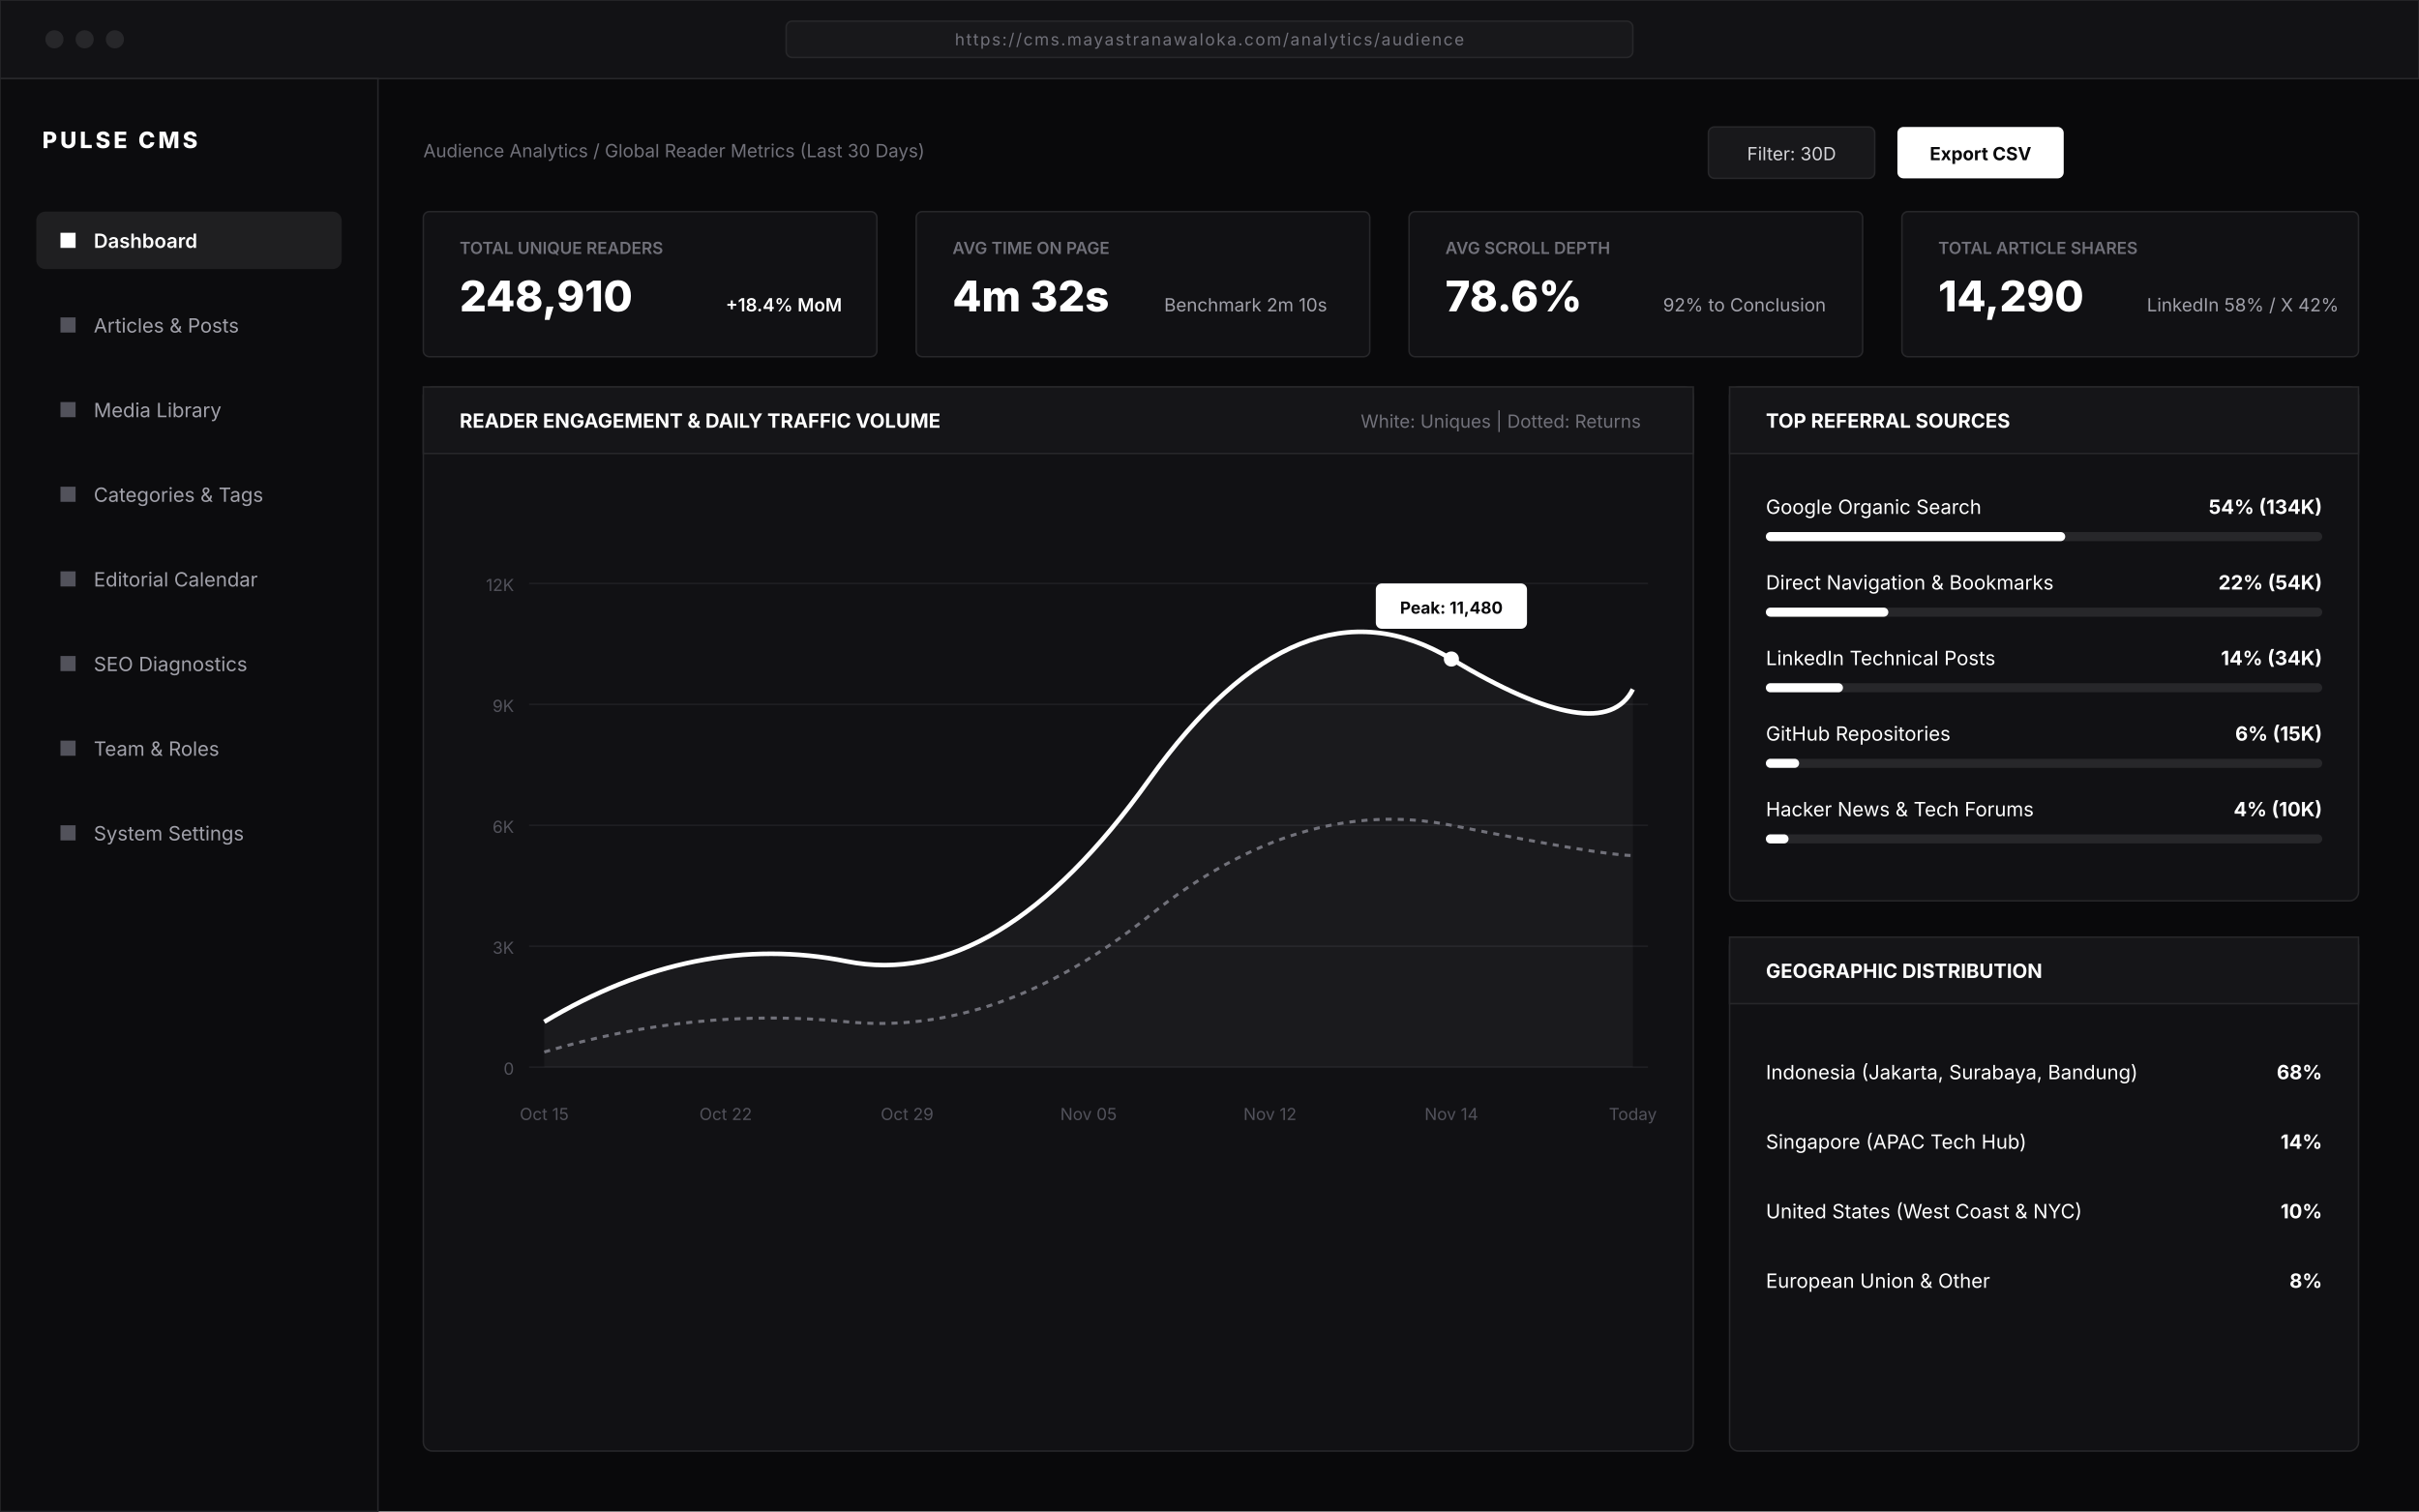
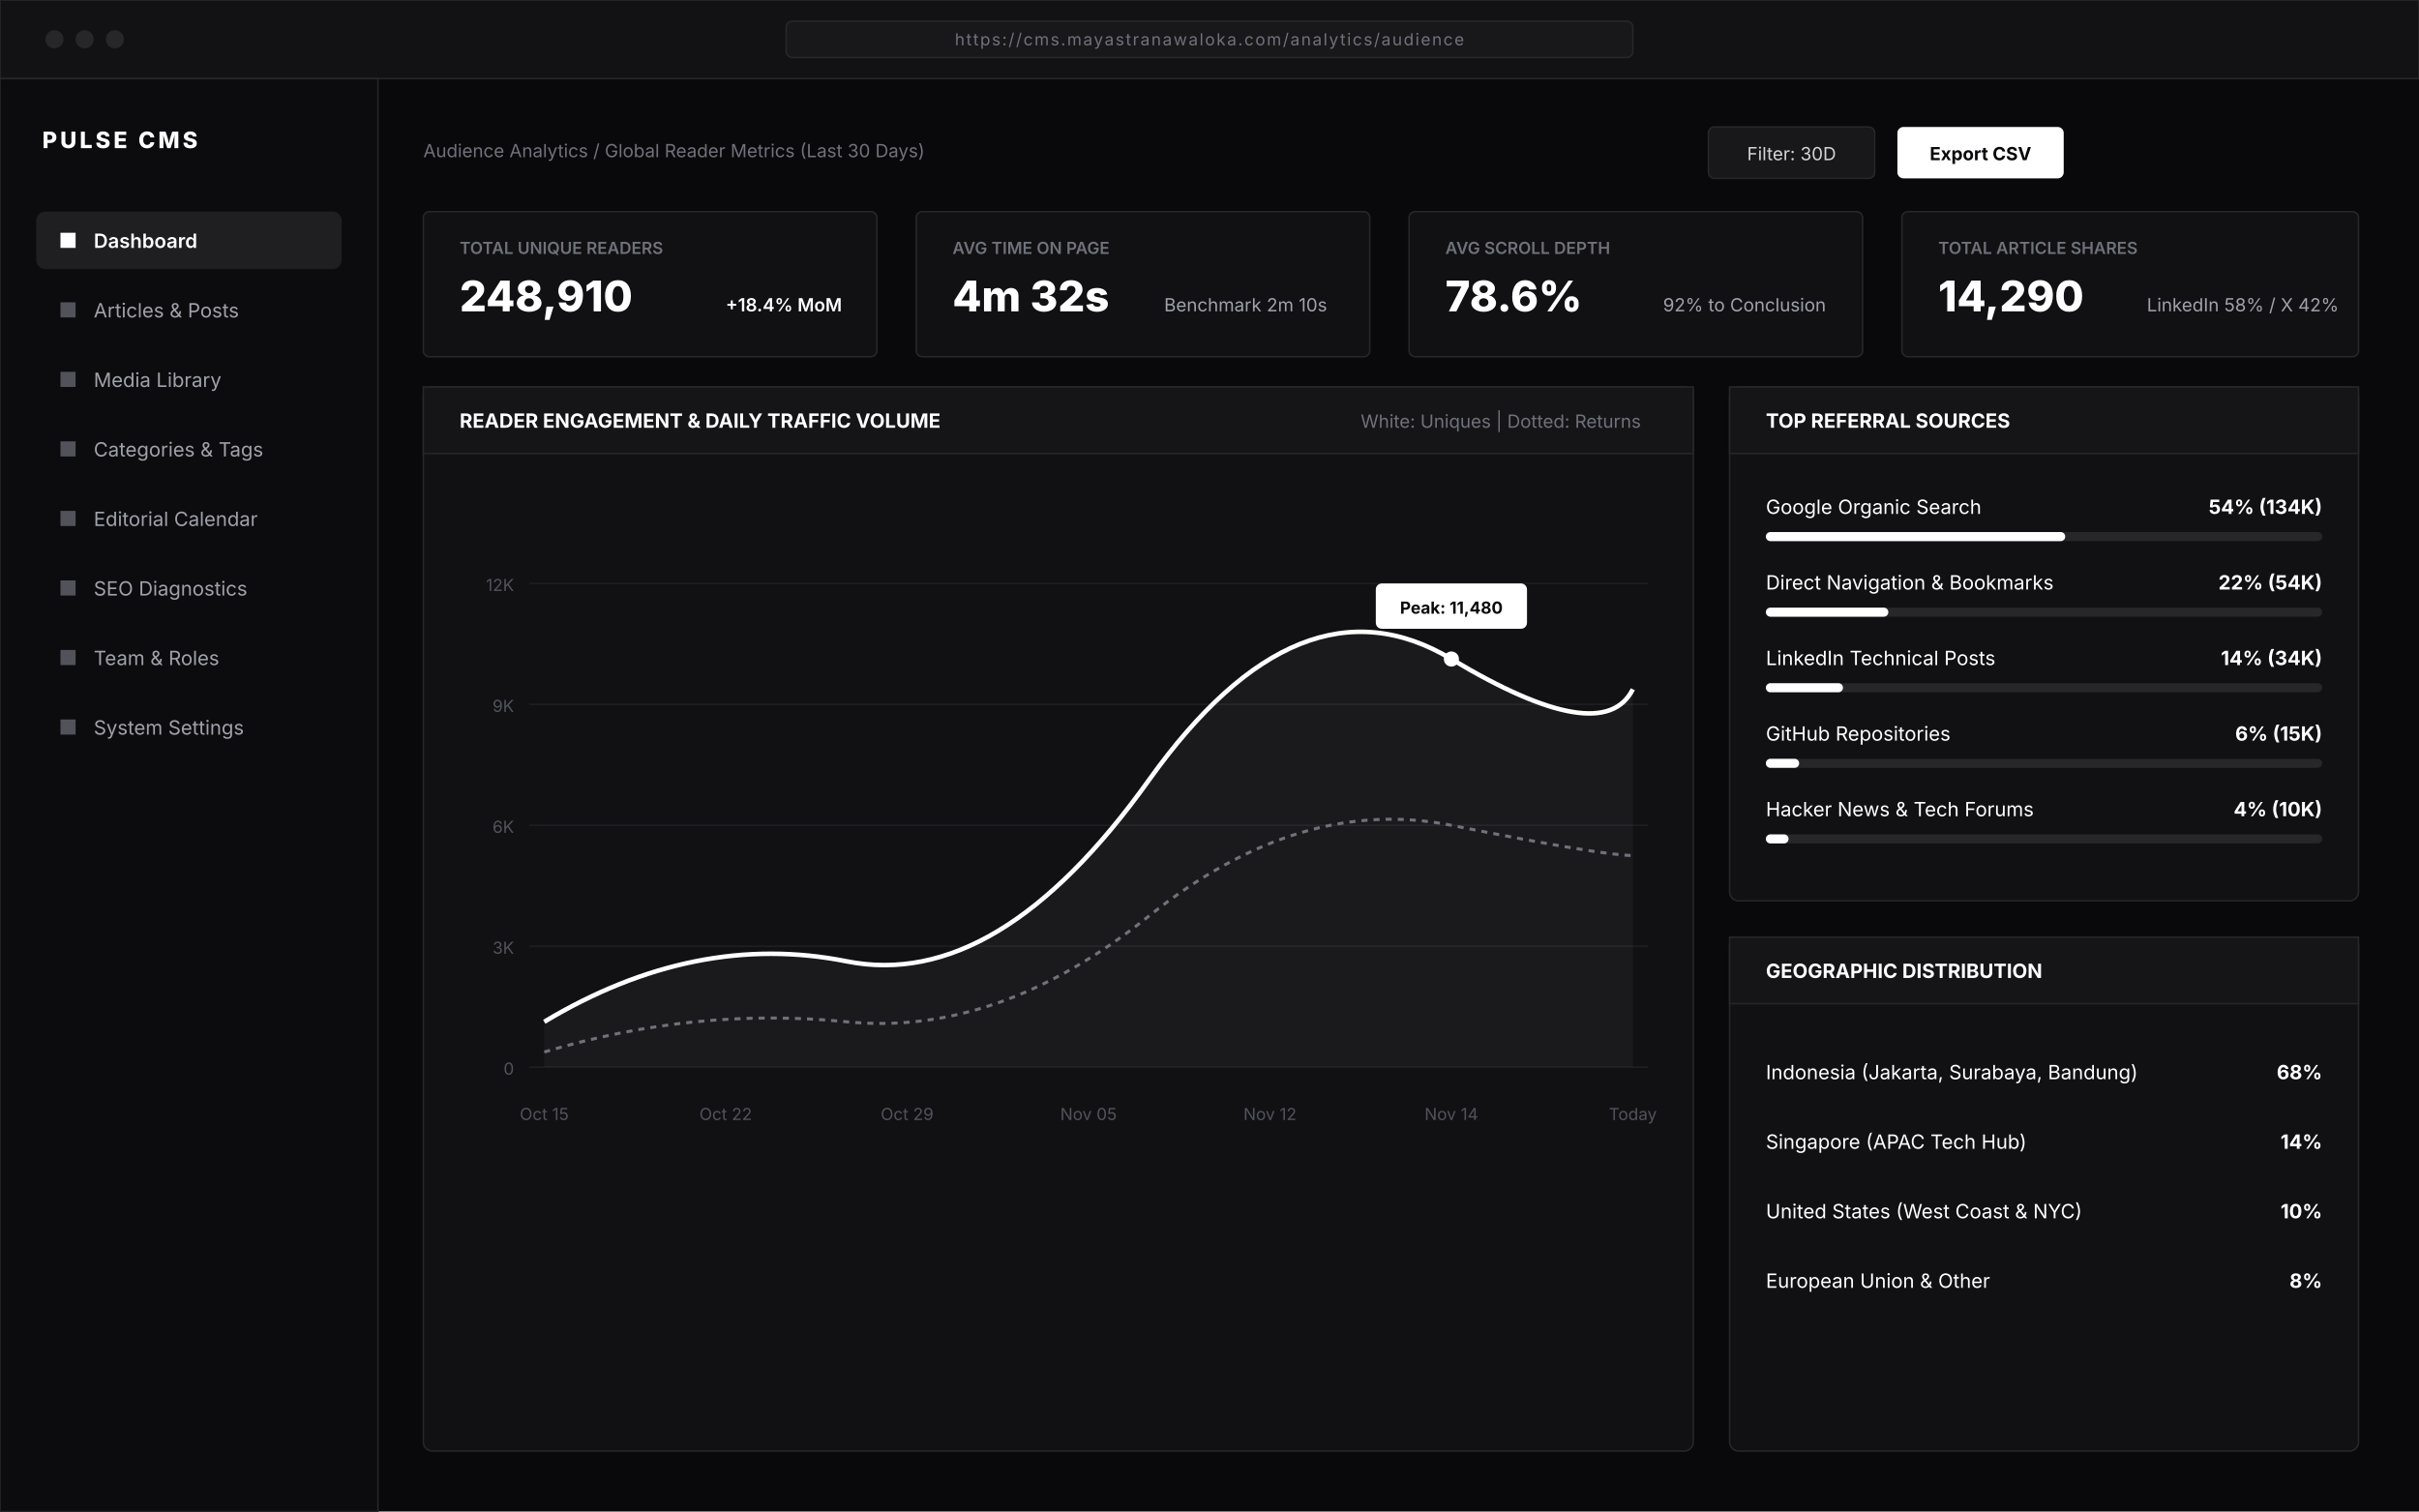
<svg xmlns="http://www.w3.org/2000/svg" viewBox="0 0 1600 1000" width="1600" height="1000" fill="none">
  <rect width="1600" height="1000" fill="#09090b" />
  <rect width="1600" height="52" fill="#121215" stroke="#27272a" stroke-width="1" />
  <circle cx="36" cy="26" r="6" fill="#27272a" />
  <circle cx="56" cy="26" r="6" fill="#27272a" />
  <circle cx="76" cy="26" r="6" fill="#27272a" />
  <rect x="520" y="14" width="560" height="24" rx="4" fill="#18181b" stroke="#27272a" stroke-width="1" />
  <text x="800" y="30" fill="#71717a" font-family="-apple-system, BlinkMacSystemFont, sans-serif" font-size="11" text-anchor="middle" letter-spacing="1">https://cms.mayastranawaloka.com/analytics/audience</text>
  <rect x="0" y="52" width="250" height="948" fill="#0c0c0e" stroke="#27272a" stroke-width="1" />
  <text x="28" y="98" fill="#ffffff" font-family="-apple-system, BlinkMacSystemFont, sans-serif" font-size="15" font-weight="800" letter-spacing="2">PULSE CMS</text>
  <g transform="translate(24, 140)">
    <rect x="0" y="0" width="202" height="38" rx="6" fill="#ffffff" fill-opacity="0.08" />
    <rect x="16" y="14" width="10" height="10" fill="#ffffff" />
    <text x="38" y="24" fill="#ffffff" font-family="-apple-system, BlinkMacSystemFont, sans-serif" font-size="13" font-weight="600">Dashboard</text>
-     <rect x="16" y="70" width="10" height="10" fill="#52525b" />
-     <text x="38" y="80" fill="#a1a1aa" font-family="-apple-system, BlinkMacSystemFont, sans-serif" font-size="13">Articles &amp; Posts</text>
-     <rect x="16" y="126" width="10" height="10" fill="#52525b" />
-     <text x="38" y="136" fill="#a1a1aa" font-family="-apple-system, BlinkMacSystemFont, sans-serif" font-size="13">Media Library</text>
-     <rect x="16" y="182" width="10" height="10" fill="#52525b" />
-     <text x="38" y="192" fill="#a1a1aa" font-family="-apple-system, BlinkMacSystemFont, sans-serif" font-size="13">Categories &amp; Tags</text>
-     <rect x="16" y="238" width="10" height="10" fill="#52525b" />
-     <text x="38" y="248" fill="#a1a1aa" font-family="-apple-system, BlinkMacSystemFont, sans-serif" font-size="13">Editorial Calendar</text>
-     <rect x="16" y="294" width="10" height="10" fill="#52525b" />
-     <text x="38" y="304" fill="#a1a1aa" font-family="-apple-system, BlinkMacSystemFont, sans-serif" font-size="13">SEO Diagnostics</text>
-     <rect x="16" y="350" width="10" height="10" fill="#52525b" />
-     <text x="38" y="360" fill="#a1a1aa" font-family="-apple-system, BlinkMacSystemFont, sans-serif" font-size="13">Team &amp; Roles</text>
-     <rect x="16" y="406" width="10" height="10" fill="#52525b" />
-     <text x="38" y="416" fill="#a1a1aa" font-family="-apple-system, BlinkMacSystemFont, sans-serif" font-size="13">System Settings</text>
+     <rect x="16" y="60" width="10" height="10" fill="#52525b" />
+     <text x="38" y="70" fill="#a1a1aa" font-family="-apple-system, BlinkMacSystemFont, sans-serif" font-size="13">Articles &amp; Posts</text>
+     <rect x="16" y="106" width="10" height="10" fill="#52525b" />
+     <text x="38" y="116" fill="#a1a1aa" font-family="-apple-system, BlinkMacSystemFont, sans-serif" font-size="13">Media Library</text>
+     <rect x="16" y="152" width="10" height="10" fill="#52525b" />
+     <text x="38" y="162" fill="#a1a1aa" font-family="-apple-system, BlinkMacSystemFont, sans-serif" font-size="13">Categories &amp; Tags</text>
+     <rect x="16" y="198" width="10" height="10" fill="#52525b" />
+     <text x="38" y="208" fill="#a1a1aa" font-family="-apple-system, BlinkMacSystemFont, sans-serif" font-size="13">Editorial Calendar</text>
+     <rect x="16" y="244" width="10" height="10" fill="#52525b" />
+     <text x="38" y="254" fill="#a1a1aa" font-family="-apple-system, BlinkMacSystemFont, sans-serif" font-size="13">SEO Diagnostics</text>
+     <rect x="16" y="290" width="10" height="10" fill="#52525b" />
+     <text x="38" y="300" fill="#a1a1aa" font-family="-apple-system, BlinkMacSystemFont, sans-serif" font-size="13">Team &amp; Roles</text>
+     <rect x="16" y="336" width="10" height="10" fill="#52525b" />
+     <text x="38" y="346" fill="#a1a1aa" font-family="-apple-system, BlinkMacSystemFont, sans-serif" font-size="13">System Settings</text>
  </g>
  <g transform="translate(280, 80)">
    <text x="0" y="24" fill="#71717a" font-family="-apple-system, BlinkMacSystemFont, sans-serif" font-size="12">Audience Analytics / Global Reader Metrics (Last 30 Days)</text>
    <rect x="850" y="4" width="110" height="34" rx="4" fill="#18181b" stroke="#27272a" stroke-width="1" />
    <text x="905" y="26" fill="#d4d4d8" font-family="-apple-system, BlinkMacSystemFont, sans-serif" font-size="12" text-anchor="middle">Filter: 30D</text>
    <rect x="975" y="4" width="110" height="34" rx="4" fill="#ffffff" />
    <text x="1030" y="26" fill="#09090b" font-family="-apple-system, BlinkMacSystemFont, sans-serif" font-size="12" font-weight="700" text-anchor="middle">Export CSV</text>
  </g>
  <g transform="translate(280, 140)">
    <g transform="translate(0, 0)">
      <rect x="0" y="0" width="300" height="96" rx="4" fill="#111114" stroke="#27272a" stroke-width="1" />
      <text x="24" y="28" fill="#71717a" font-family="-apple-system, BlinkMacSystemFont, sans-serif" font-size="11" font-weight="600">TOTAL UNIQUE READERS</text>
      <text x="24" y="66" fill="#ffffff" font-family="-apple-system, BlinkMacSystemFont, sans-serif" font-size="28" font-weight="800">248,910</text>
      <text x="200" y="66" fill="#ffffff" font-family="-apple-system, BlinkMacSystemFont, sans-serif" font-size="12" font-weight="600">+18.4% MoM</text>
      <rect x="326" y="0" width="300" height="96" rx="4" fill="#111114" stroke="#27272a" stroke-width="1" />
      <text x="350" y="28" fill="#71717a" font-family="-apple-system, BlinkMacSystemFont, sans-serif" font-size="11" font-weight="600">AVG TIME ON PAGE</text>
      <text x="350" y="66" fill="#ffffff" font-family="-apple-system, BlinkMacSystemFont, sans-serif" font-size="28" font-weight="800">4m 32s</text>
      <text x="490" y="66" fill="#a1a1aa" font-family="-apple-system, BlinkMacSystemFont, sans-serif" font-size="12">Benchmark 2m 10s</text>
      <rect x="652" y="0" width="300" height="96" rx="4" fill="#111114" stroke="#27272a" stroke-width="1" />
      <text x="676" y="28" fill="#71717a" font-family="-apple-system, BlinkMacSystemFont, sans-serif" font-size="11" font-weight="600">AVG SCROLL DEPTH</text>
      <text x="676" y="66" fill="#ffffff" font-family="-apple-system, BlinkMacSystemFont, sans-serif" font-size="28" font-weight="800">78.6%</text>
      <text x="820" y="66" fill="#a1a1aa" font-family="-apple-system, BlinkMacSystemFont, sans-serif" font-size="12">92% to Conclusion</text>
      <rect x="978" y="0" width="302" height="96" rx="4" fill="#111114" stroke="#27272a" stroke-width="1" />
      <text x="1002" y="28" fill="#71717a" font-family="-apple-system, BlinkMacSystemFont, sans-serif" font-size="11" font-weight="600">TOTAL ARTICLE SHARES</text>
      <text x="1002" y="66" fill="#ffffff" font-family="-apple-system, BlinkMacSystemFont, sans-serif" font-size="28" font-weight="800">14,290</text>
      <text x="1140" y="66" fill="#a1a1aa" font-family="-apple-system, BlinkMacSystemFont, sans-serif" font-size="12">LinkedIn 58% / X 42%</text>
    </g>
    <g transform="translate(0, 116)">
      <rect x="0" y="0" width="840" height="704" rx="6" fill="#111114" stroke="#27272a" stroke-width="1" />
      <rect x="0" y="0" width="840" height="44" fill="#151518" stroke="#27272a" stroke-width="1" />
      <text x="24" y="27" fill="#ffffff" font-family="-apple-system, BlinkMacSystemFont, sans-serif" font-size="13" font-weight="700">READER ENGAGEMENT &amp; DAILY TRAFFIC VOLUME</text>
      <text x="620" y="27" fill="#71717a" font-family="-apple-system, BlinkMacSystemFont, sans-serif" font-size="12">White: Uniques | Dotted: Returns</text>
      <g transform="translate(30, 80)">
        <line x1="40" y1="50" x2="780" y2="50" stroke="#1f1f23" stroke-width="1" />
        <line x1="40" y1="130" x2="780" y2="130" stroke="#1f1f23" stroke-width="1" />
        <line x1="40" y1="210" x2="780" y2="210" stroke="#1f1f23" stroke-width="1" />
        <line x1="40" y1="290" x2="780" y2="290" stroke="#1f1f23" stroke-width="1" />
        <line x1="40" y1="370" x2="780" y2="370" stroke="#1f1f23" stroke-width="1" />
        <text x="30" y="55" fill="#52525b" font-family="-apple-system, BlinkMacSystemFont, sans-serif" font-size="11" text-anchor="end">12K</text>
        <text x="30" y="135" fill="#52525b" font-family="-apple-system, BlinkMacSystemFont, sans-serif" font-size="11" text-anchor="end">9K</text>
        <text x="30" y="215" fill="#52525b" font-family="-apple-system, BlinkMacSystemFont, sans-serif" font-size="11" text-anchor="end">6K</text>
        <text x="30" y="295" fill="#52525b" font-family="-apple-system, BlinkMacSystemFont, sans-serif" font-size="11" text-anchor="end">3K</text>
        <text x="30" y="375" fill="#52525b" font-family="-apple-system, BlinkMacSystemFont, sans-serif" font-size="11" text-anchor="end">0</text>
        <path d="M 50 340 Q 150 280 250 300 T 450 180 T 650 100 T 770 120 L 770 370 L 50 370 Z" fill="#ffffff" fill-opacity="0.04" />
        <path d="M 50 340 Q 150 280 250 300 T 450 180 T 650 100 T 770 120" stroke="#ffffff" stroke-width="3" fill="none" />
        <path d="M 50 360 Q 150 330 250 340 T 450 270 T 650 210 T 770 230" stroke="#71717a" stroke-width="2" stroke-dasharray="4 4" fill="none" />
        <circle cx="650" cy="100" r="5" fill="#ffffff" />
        <rect x="600" y="50" width="100" height="30" rx="4" fill="#ffffff" />
        <text x="650" y="70" fill="#09090b" font-family="-apple-system, BlinkMacSystemFont, sans-serif" font-size="11" font-weight="700" text-anchor="middle">Peak: 11,480</text>
        <text x="50" y="405" fill="#52525b" font-family="-apple-system, BlinkMacSystemFont, sans-serif" font-size="11" text-anchor="middle">Oct 15</text>
        <text x="170" y="405" fill="#52525b" font-family="-apple-system, BlinkMacSystemFont, sans-serif" font-size="11" text-anchor="middle">Oct 22</text>
        <text x="290" y="405" fill="#52525b" font-family="-apple-system, BlinkMacSystemFont, sans-serif" font-size="11" text-anchor="middle">Oct 29</text>
        <text x="410" y="405" fill="#52525b" font-family="-apple-system, BlinkMacSystemFont, sans-serif" font-size="11" text-anchor="middle">Nov 05</text>
        <text x="530" y="405" fill="#52525b" font-family="-apple-system, BlinkMacSystemFont, sans-serif" font-size="11" text-anchor="middle">Nov 12</text>
        <text x="650" y="405" fill="#52525b" font-family="-apple-system, BlinkMacSystemFont, sans-serif" font-size="11" text-anchor="middle">Nov 14</text>
        <text x="770" y="405" fill="#52525b" font-family="-apple-system, BlinkMacSystemFont, sans-serif" font-size="11" text-anchor="middle">Today</text>
      </g>
    </g>
    <g transform="translate(864, 116)">
      <rect x="0" y="0" width="416" height="340" rx="6" fill="#111114" stroke="#27272a" stroke-width="1" />
      <rect x="0" y="0" width="416" height="44" fill="#151518" stroke="#27272a" stroke-width="1" />
      <text x="24" y="27" fill="#ffffff" font-family="-apple-system, BlinkMacSystemFont, sans-serif" font-size="13" font-weight="700">TOP REFERRAL SOURCES</text>
      <g transform="translate(24, 64)">
        <text x="0" y="20" fill="#ffffff" font-family="-apple-system, BlinkMacSystemFont, sans-serif" font-size="13">Google Organic Search</text>
        <text x="368" y="20" fill="#ffffff" font-family="-apple-system, BlinkMacSystemFont, sans-serif" font-size="13" font-weight="700" text-anchor="end">54% (134K)</text>
        <rect x="0" y="32" width="368" height="6" rx="3" fill="#27272a" />
        <rect x="0" y="32" width="198" height="6" rx="3" fill="#ffffff" />
        <text x="0" y="70" fill="#ffffff" font-family="-apple-system, BlinkMacSystemFont, sans-serif" font-size="13">Direct Navigation &amp; Bookmarks</text>
        <text x="368" y="70" fill="#ffffff" font-family="-apple-system, BlinkMacSystemFont, sans-serif" font-size="13" font-weight="700" text-anchor="end">22% (54K)</text>
        <rect x="0" y="82" width="368" height="6" rx="3" fill="#27272a" />
        <rect x="0" y="82" width="81" height="6" rx="3" fill="#ffffff" />
        <text x="0" y="120" fill="#ffffff" font-family="-apple-system, BlinkMacSystemFont, sans-serif" font-size="13">LinkedIn Technical Posts</text>
        <text x="368" y="120" fill="#ffffff" font-family="-apple-system, BlinkMacSystemFont, sans-serif" font-size="13" font-weight="700" text-anchor="end">14% (34K)</text>
        <rect x="0" y="132" width="368" height="6" rx="3" fill="#27272a" />
        <rect x="0" y="132" width="51" height="6" rx="3" fill="#ffffff" />
        <text x="0" y="170" fill="#ffffff" font-family="-apple-system, BlinkMacSystemFont, sans-serif" font-size="13">GitHub Repositories</text>
        <text x="368" y="170" fill="#ffffff" font-family="-apple-system, BlinkMacSystemFont, sans-serif" font-size="13" font-weight="700" text-anchor="end">6% (15K)</text>
        <rect x="0" y="182" width="368" height="6" rx="3" fill="#27272a" />
        <rect x="0" y="182" width="22" height="6" rx="3" fill="#ffffff" />
        <text x="0" y="220" fill="#ffffff" font-family="-apple-system, BlinkMacSystemFont, sans-serif" font-size="13">Hacker News &amp; Tech Forums</text>
        <text x="368" y="220" fill="#ffffff" font-family="-apple-system, BlinkMacSystemFont, sans-serif" font-size="13" font-weight="700" text-anchor="end">4% (10K)</text>
        <rect x="0" y="232" width="368" height="6" rx="3" fill="#27272a" />
        <rect x="0" y="232" width="15" height="6" rx="3" fill="#ffffff" />
      </g>
      <g transform="translate(0, 364)">
        <rect x="0" y="0" width="416" height="340" rx="6" fill="#111114" stroke="#27272a" stroke-width="1" />
        <rect x="0" y="0" width="416" height="44" fill="#151518" stroke="#27272a" stroke-width="1" />
        <text x="24" y="27" fill="#ffffff" font-family="-apple-system, BlinkMacSystemFont, sans-serif" font-size="13" font-weight="700">GEOGRAPHIC DISTRIBUTION</text>
        <g transform="translate(24, 70)">
          <text x="0" y="24" fill="#ffffff" font-family="-apple-system, BlinkMacSystemFont, sans-serif" font-size="13">Indonesia (Jakarta, Surabaya, Bandung)</text>
          <text x="368" y="24" fill="#ffffff" font-family="-apple-system, BlinkMacSystemFont, sans-serif" font-size="13" font-weight="700" text-anchor="end">68%</text>
          <text x="0" y="70" fill="#ffffff" font-family="-apple-system, BlinkMacSystemFont, sans-serif" font-size="13">Singapore (APAC Tech Hub)</text>
          <text x="368" y="70" fill="#ffffff" font-family="-apple-system, BlinkMacSystemFont, sans-serif" font-size="13" font-weight="700" text-anchor="end">14%</text>
          <text x="0" y="116" fill="#ffffff" font-family="-apple-system, BlinkMacSystemFont, sans-serif" font-size="13">United States (West Coast &amp; NYC)</text>
          <text x="368" y="116" fill="#ffffff" font-family="-apple-system, BlinkMacSystemFont, sans-serif" font-size="13" font-weight="700" text-anchor="end">10%</text>
          <text x="0" y="162" fill="#ffffff" font-family="-apple-system, BlinkMacSystemFont, sans-serif" font-size="13">European Union &amp; Other</text>
          <text x="368" y="162" fill="#ffffff" font-family="-apple-system, BlinkMacSystemFont, sans-serif" font-size="13" font-weight="700" text-anchor="end">8%</text>
        </g>
      </g>
    </g>
  </g>
</svg>
